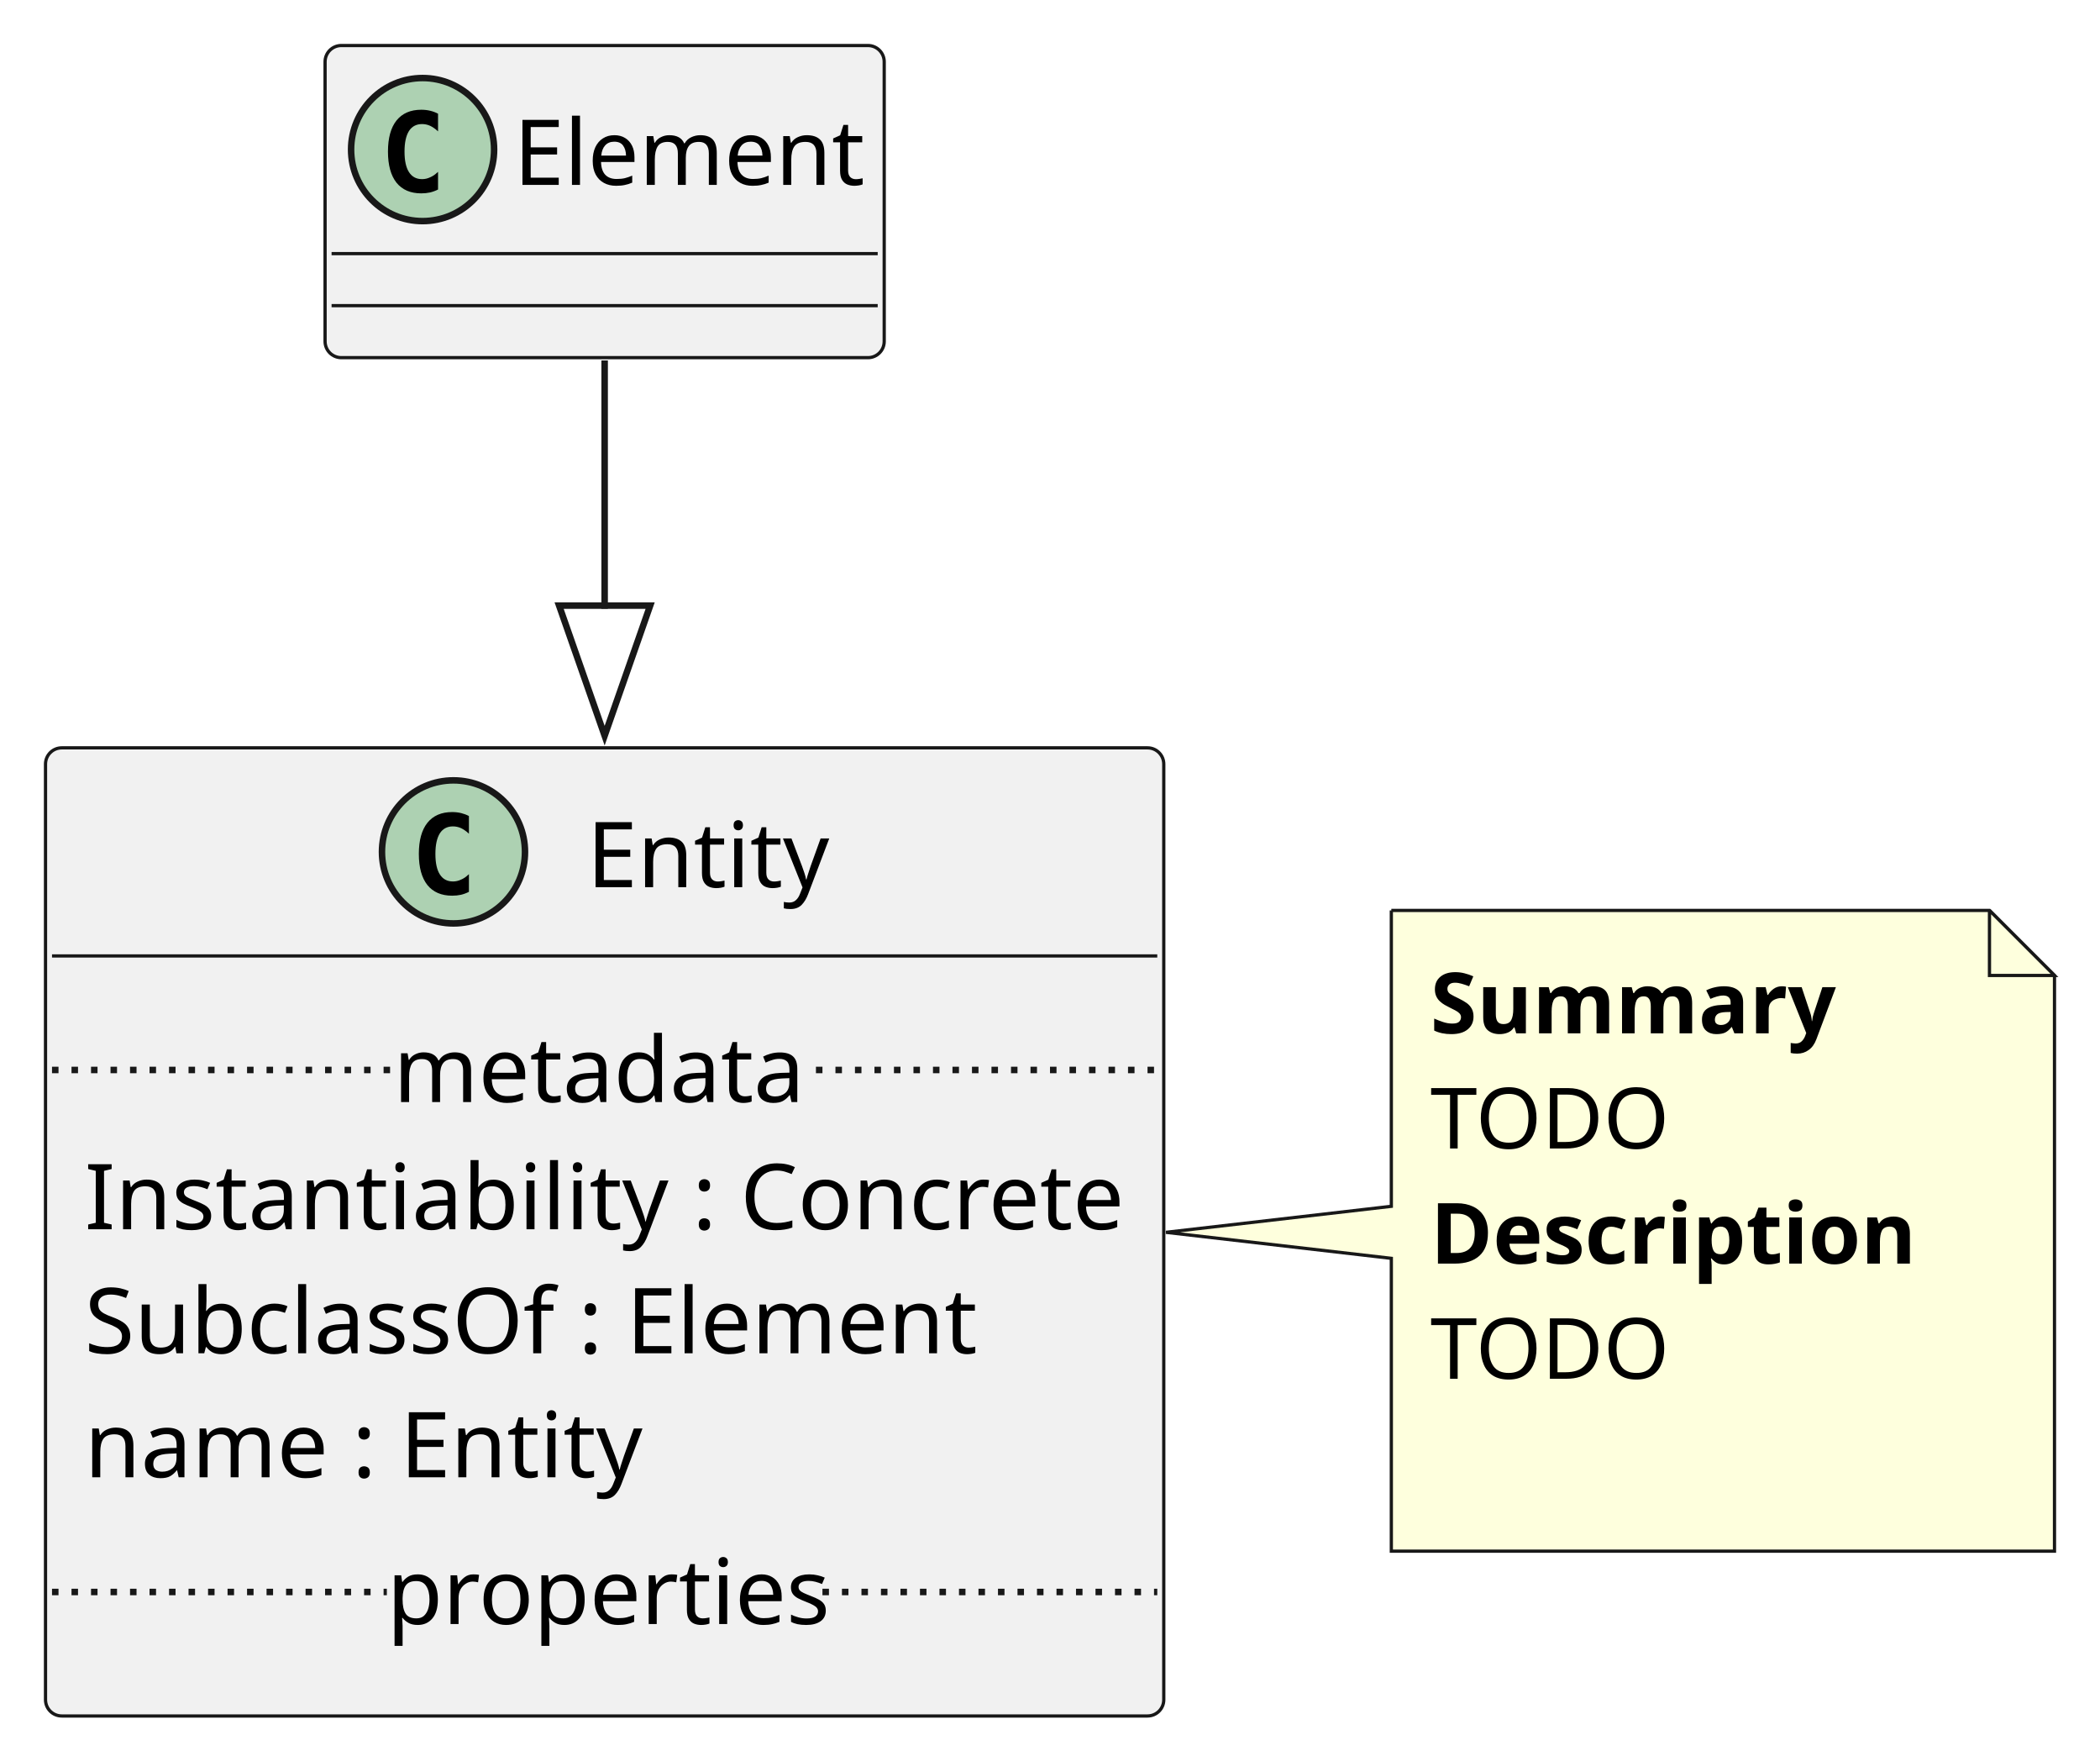
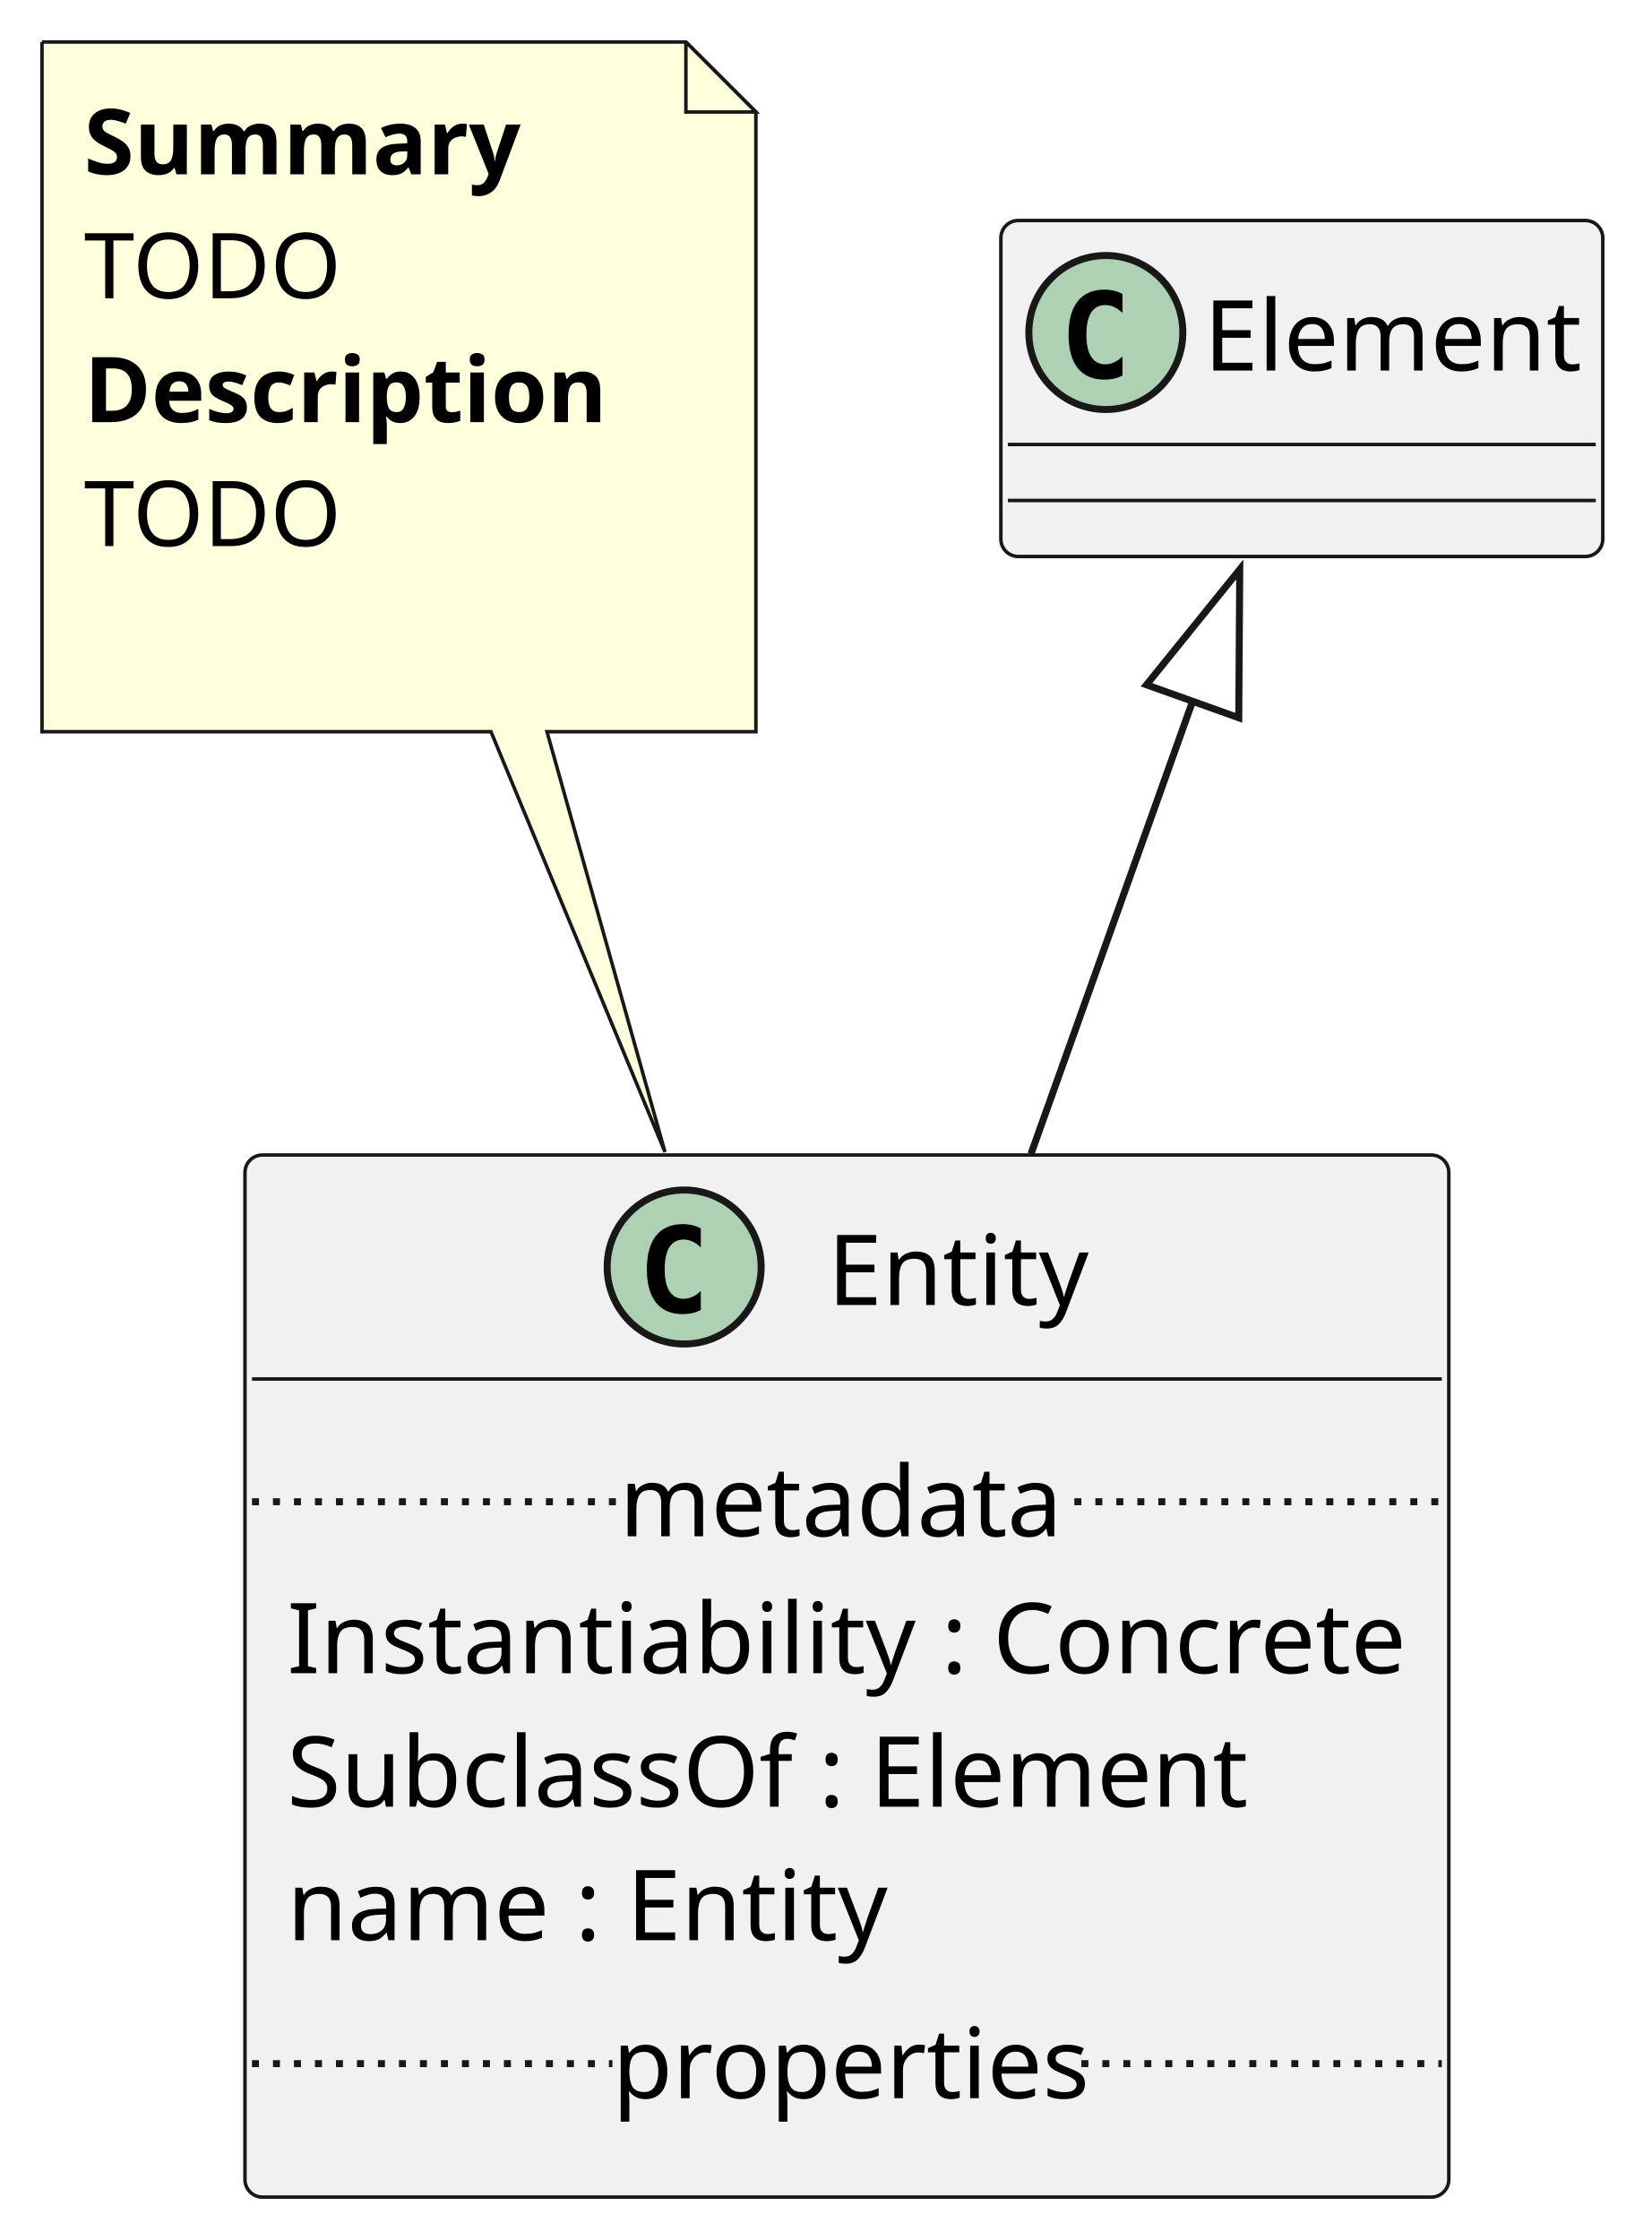
- <svg xmlns="http://www.w3.org/2000/svg" contentStyleType="text/css" height="270px" preserveAspectRatio="none" style="width:323px;height:270px;background:#FFFFFF;" version="1.1" viewBox="0 0 323 270" width="323px" zoomAndPan="magnify">
+ <svg xmlns="http://www.w3.org/2000/svg" contentStyleType="text/css" height="320px" preserveAspectRatio="none" style="width:236px;height:320px;background:#FFFFFF;" version="1.1" viewBox="0 0 236 320" width="236px" zoomAndPan="magnify">
  <defs />
  <g>
    <g id="elem_Entity">
-       <rect codeLine="1" fill="#F1F1F1" height="148.874" id="Entity" rx="2.5" ry="2.5" style="stroke:#181818;stroke-width:0.5;" width="172" x="7" y="115" />
-       <ellipse cx="69.75" cy="131" fill="#ADD1B2" rx="11" ry="11" style="stroke:#181818;stroke-width:1.0;" />
-       <path d="M69.547,137.734 Q67.062,137.734 65.734,136.094 Q64.422,134.422 64.422,131.312 Q64.422,128.188 65.734,126.531 Q67.062,124.875 69.547,124.875 Q70.266,124.875 70.922,125.031 Q71.562,125.188 72.125,125.484 L72.125,128.203 Q71.766,127.859 71.469,127.672 Q71.172,127.469 70.906,127.344 Q70.594,127.203 70.281,127.141 Q69.984,127.078 69.672,127.078 Q68.344,127.078 67.656,128.141 Q66.969,129.234 66.969,131.312 Q66.969,133.406 67.656,134.469 Q68.344,135.547 69.672,135.547 Q70.312,135.547 70.906,135.266 Q71.203,135.141 71.484,134.953 Q71.781,134.75 72.125,134.422 L72.125,137.141 Q71.547,137.438 70.906,137.594 Q70.266,137.734 69.547,137.734 Z " fill="#000000" />
-       <text fill="#000000" font-family="sans-serif" font-size="14" lengthAdjust="spacing" textLength="38" x="90.25" y="136.432">Entity</text>
-       <line style="stroke:#181818;stroke-width:0.5;" x1="8" x2="178" y1="147" y2="147" />
-       <text fill="#000000" font-family="sans-serif" font-size="14" lengthAdjust="spacing" textLength="160" x="13" y="189.034">Instantiability : Concrete</text>
-       <text fill="#000000" font-family="sans-serif" font-size="14" lengthAdjust="spacing" textLength="137" x="13" y="208.102">SubclassOf : Element</text>
-       <text fill="#000000" font-family="sans-serif" font-size="14" lengthAdjust="spacing" textLength="86" x="13" y="227.17">name : Entity</text>
-       <line style="stroke:#181818;stroke-width:1.0;stroke-dasharray:1.0,2.0;" x1="8" x2="60.5" y1="164.534" y2="164.534" />
-       <text fill="#000000" font-family="sans-serif" font-size="14" lengthAdjust="spacing" textLength="65" x="60.5" y="169.466">metadata</text>
-       <line style="stroke:#181818;stroke-width:1.0;stroke-dasharray:1.0,2.0;" x1="125.5" x2="178" y1="164.534" y2="164.534" />
-       <line style="stroke:#181818;stroke-width:1.0;stroke-dasharray:1.0,2.0;" x1="8" x2="59.5" y1="244.806" y2="244.806" />
-       <text fill="#000000" font-family="sans-serif" font-size="14" lengthAdjust="spacing" textLength="67" x="59.5" y="249.738">properties</text>
-       <line style="stroke:#181818;stroke-width:1.0;stroke-dasharray:1.0,2.0;" x1="126.5" x2="178" y1="244.806" y2="244.806" />
+       <rect codeLine="1" fill="#F1F1F1" height="148.874" id="Entity" rx="2.5" ry="2.5" style="stroke:#181818;stroke-width:0.5;" width="172" x="35" y="165" />
+       <ellipse cx="97.75" cy="181" fill="#ADD1B2" rx="11" ry="11" style="stroke:#181818;stroke-width:1.0;" />
+       <path d="M97.547,187.734 Q95.062,187.734 93.734,186.094 Q92.422,184.422 92.422,181.312 Q92.422,178.188 93.734,176.531 Q95.062,174.875 97.547,174.875 Q98.266,174.875 98.922,175.031 Q99.562,175.188 100.125,175.484 L100.125,178.203 Q99.766,177.859 99.469,177.672 Q99.172,177.469 98.906,177.344 Q98.594,177.203 98.281,177.141 Q97.984,177.078 97.672,177.078 Q96.344,177.078 95.656,178.141 Q94.969,179.234 94.969,181.312 Q94.969,183.406 95.656,184.469 Q96.344,185.547 97.672,185.547 Q98.312,185.547 98.906,185.266 Q99.203,185.141 99.484,184.953 Q99.781,184.75 100.125,184.422 L100.125,187.141 Q99.547,187.438 98.906,187.594 Q98.266,187.734 97.547,187.734 Z " fill="#000000" />
+       <text fill="#000000" font-family="sans-serif" font-size="14" lengthAdjust="spacing" textLength="38" x="118.25" y="186.432">Entity</text>
+       <line style="stroke:#181818;stroke-width:0.5;" x1="36" x2="206" y1="197" y2="197" />
+       <text fill="#000000" font-family="sans-serif" font-size="14" lengthAdjust="spacing" textLength="160" x="41" y="239.034">Instantiability : Concrete</text>
+       <text fill="#000000" font-family="sans-serif" font-size="14" lengthAdjust="spacing" textLength="137" x="41" y="258.102">SubclassOf : Element</text>
+       <text fill="#000000" font-family="sans-serif" font-size="14" lengthAdjust="spacing" textLength="86" x="41" y="277.17">name : Entity</text>
+       <line style="stroke:#181818;stroke-width:1.0;stroke-dasharray:1.0,2.0;" x1="36" x2="88.5" y1="214.534" y2="214.534" />
+       <text fill="#000000" font-family="sans-serif" font-size="14" lengthAdjust="spacing" textLength="65" x="88.5" y="219.466">metadata</text>
+       <line style="stroke:#181818;stroke-width:1.0;stroke-dasharray:1.0,2.0;" x1="153.5" x2="206" y1="214.534" y2="214.534" />
+       <line style="stroke:#181818;stroke-width:1.0;stroke-dasharray:1.0,2.0;" x1="36" x2="87.5" y1="294.806" y2="294.806" />
+       <text fill="#000000" font-family="sans-serif" font-size="14" lengthAdjust="spacing" textLength="67" x="87.5" y="299.738">properties</text>
+       <line style="stroke:#181818;stroke-width:1.0;stroke-dasharray:1.0,2.0;" x1="154.5" x2="206" y1="294.806" y2="294.806" />
    </g>
    <g id="elem_GMN3">
-       <path d="M214,140 L214,185.5 L179.34,189.5 L214,193.5 L214,238.53 A0,0 0 0 0 214,238.53 L316,238.53 A0,0 0 0 0 316,238.53 L316,150 L306,140 L214,140 A0,0 0 0 0 214,140 " fill="#FEFFDD" style="stroke:#181818;stroke-width:0.5;" />
-       <path d="M306,140 L306,150 L316,150 L306,140 " fill="#FEFFDD" style="stroke:#181818;stroke-width:0.5;" />
-       <text fill="#000000" font-family="sans-serif" font-size="13" font-weight="bold" lengthAdjust="spacing" textLength="62" x="220" y="158.897">Summary</text>
-       <text fill="#000000" font-family="sans-serif" font-size="13" lengthAdjust="spacing" textLength="38" x="220" y="176.603">TODO</text>
-       <text fill="#000000" font-family="sans-serif" font-size="13" font-weight="bold" lengthAdjust="spacing" textLength="81" x="220" y="194.309">Description</text>
-       <text fill="#000000" font-family="sans-serif" font-size="13" lengthAdjust="spacing" textLength="38" x="220" y="212.015">TODO</text>
-       <text fill="#000000" font-family="sans-serif" font-size="13" lengthAdjust="spacing" textLength="3" x="220" y="229.721"> </text>
+       <path d="M6,6 L6,104.53 A0,0 0 0 0 6,104.53 L70.15,104.53 L95.01,164.58 L78.15,104.53 L108,104.53 A0,0 0 0 0 108,104.53 L108,16 L98,6 L6,6 A0,0 0 0 0 6,6 " fill="#FEFFDD" style="stroke:#181818;stroke-width:0.5;" />
+       <path d="M98,6 L98,16 L108,16 L98,6 " fill="#FEFFDD" style="stroke:#181818;stroke-width:0.5;" />
+       <text fill="#000000" font-family="sans-serif" font-size="13" font-weight="bold" lengthAdjust="spacing" textLength="62" x="12" y="24.897">Summary</text>
+       <text fill="#000000" font-family="sans-serif" font-size="13" lengthAdjust="spacing" textLength="38" x="12" y="42.603">TODO</text>
+       <text fill="#000000" font-family="sans-serif" font-size="13" font-weight="bold" lengthAdjust="spacing" textLength="81" x="12" y="60.309">Description</text>
+       <text fill="#000000" font-family="sans-serif" font-size="13" lengthAdjust="spacing" textLength="38" x="12" y="78.015">TODO</text>
+       <text fill="#000000" font-family="sans-serif" font-size="13" lengthAdjust="spacing" textLength="3" x="12" y="95.721"> </text>
    </g>
    <g id="elem_Element">
-       <rect fill="#F1F1F1" height="48" id="Element" rx="2.5" ry="2.5" style="stroke:#181818;stroke-width:0.5;" width="86" x="50" y="7" />
-       <ellipse cx="65" cy="23" fill="#ADD1B2" rx="11" ry="11" style="stroke:#181818;stroke-width:1.0;" />
-       <path d="M64.797,29.734 Q62.312,29.734 60.984,28.094 Q59.672,26.422 59.672,23.312 Q59.672,20.188 60.984,18.531 Q62.312,16.875 64.797,16.875 Q65.516,16.875 66.172,17.031 Q66.812,17.188 67.375,17.484 L67.375,20.203 Q67.016,19.859 66.719,19.672 Q66.422,19.469 66.156,19.344 Q65.844,19.203 65.531,19.141 Q65.234,19.078 64.922,19.078 Q63.594,19.078 62.906,20.141 Q62.219,21.234 62.219,23.312 Q62.219,25.406 62.906,26.469 Q63.594,27.547 64.922,27.547 Q65.562,27.547 66.156,27.266 Q66.453,27.141 66.734,26.953 Q67.031,26.75 67.375,26.422 L67.375,29.141 Q66.797,29.438 66.156,29.594 Q65.516,29.734 64.797,29.734 Z " fill="#000000" />
-       <text fill="#000000" font-family="sans-serif" font-size="14" lengthAdjust="spacing" textLength="54" x="79" y="28.432">Element</text>
-       <line style="stroke:#181818;stroke-width:0.5;" x1="51" x2="135" y1="39" y2="39" />
-       <line style="stroke:#181818;stroke-width:0.5;" x1="51" x2="135" y1="47" y2="47" />
+       <rect fill="#F1F1F1" height="48" id="Element" rx="2.5" ry="2.5" style="stroke:#181818;stroke-width:0.5;" width="86" x="143" y="31.5" />
+       <ellipse cx="158" cy="47.5" fill="#ADD1B2" rx="11" ry="11" style="stroke:#181818;stroke-width:1.0;" />
+       <path d="M157.797,54.234 Q155.312,54.234 153.984,52.594 Q152.672,50.922 152.672,47.812 Q152.672,44.688 153.984,43.031 Q155.312,41.375 157.797,41.375 Q158.516,41.375 159.172,41.531 Q159.812,41.688 160.375,41.984 L160.375,44.703 Q160.016,44.359 159.719,44.172 Q159.422,43.969 159.156,43.844 Q158.844,43.703 158.531,43.641 Q158.234,43.578 157.922,43.578 Q156.594,43.578 155.906,44.641 Q155.219,45.734 155.219,47.812 Q155.219,49.906 155.906,50.969 Q156.594,52.047 157.922,52.047 Q158.562,52.047 159.156,51.766 Q159.453,51.641 159.734,51.453 Q160.031,51.25 160.375,50.922 L160.375,53.641 Q159.797,53.938 159.156,54.094 Q158.516,54.234 157.797,54.234 Z " fill="#000000" />
+       <text fill="#000000" font-family="sans-serif" font-size="14" lengthAdjust="spacing" textLength="54" x="172" y="52.932">Element</text>
+       <line style="stroke:#181818;stroke-width:0.5;" x1="144" x2="228" y1="63.5" y2="63.5" />
+       <line style="stroke:#181818;stroke-width:0.5;" x1="144" x2="228" y1="71.5" y2="71.5" />
    </g>
    <g id="link_Element_Entity">
-       <path codeLine="15" d="M93,55.43 C93,66.09 93,79.47 93,93.61 " fill="none" id="Element-to-Entity" style="stroke:#181818;stroke-width:1.0;" />
-       <polygon fill="none" points="100,93.13,93,113.13,86,93.13,100,93.13" style="stroke:#181818;stroke-width:1.0;" />
+       <path codeLine="15" d="M170.4,100.17 C163.48,119.55 155.15,142.89 147.31,164.83 " fill="none" id="Element-backto-Entity" style="stroke:#181818;stroke-width:1.0;" />
+       <polygon fill="none" points="163.81,97.83,177.13,81.35,176.99,102.54,163.81,97.83" style="stroke:#181818;stroke-width:1.0;" />
    </g>
  </g>
</svg>
